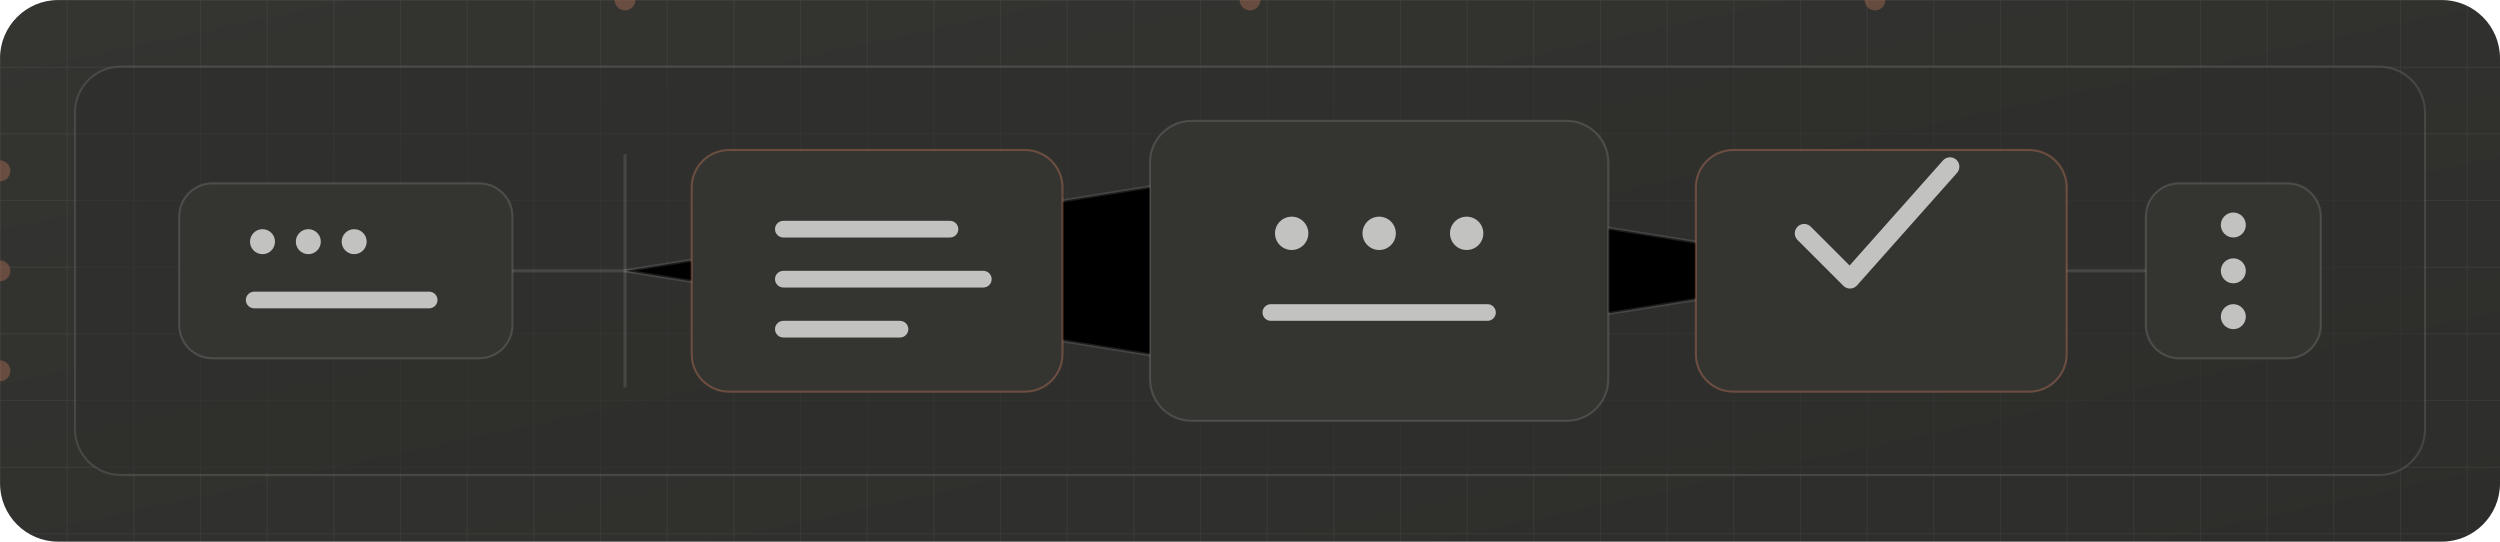
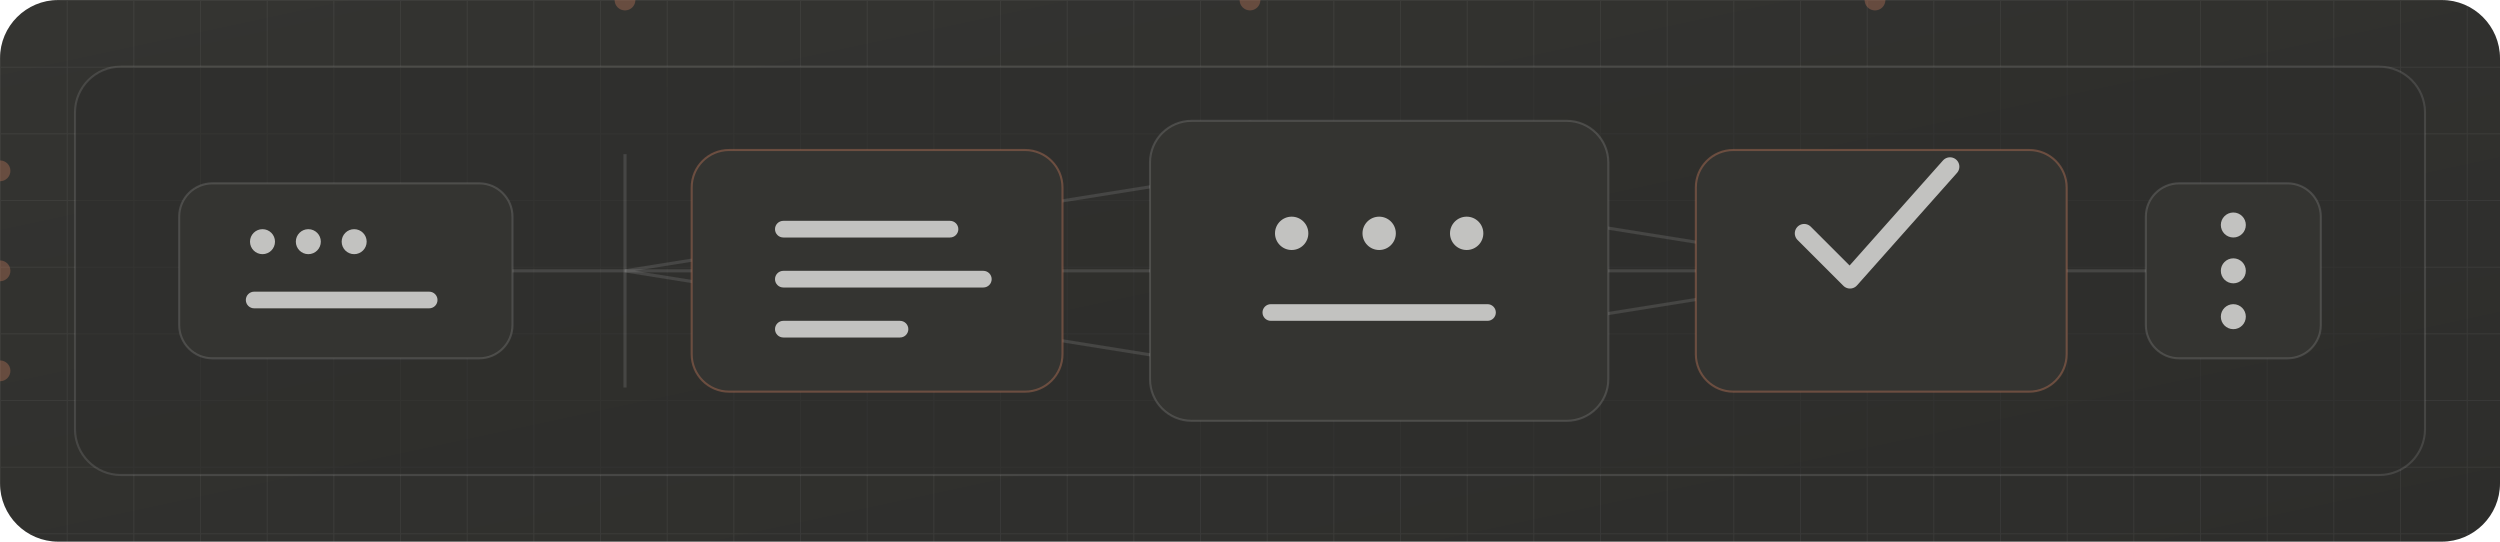
<svg xmlns="http://www.w3.org/2000/svg" viewBox="0 0 1200 260" role="img" aria-label="AgentFlow process grid">
  <defs>
    <linearGradient id="bg" x1="0" y1="0" x2="1" y2="1">
      <stop offset="0" stop-color="#343431" />
      <stop offset="1" stop-color="#2d2d2b" />
    </linearGradient>
    <pattern id="grid" width="32" height="32" patternUnits="userSpaceOnUse">
      <path d="M32 0H0V32" fill="none" stroke="#f9f9f7" stroke-opacity=".055" stroke-width="1" />
    </pattern>
  </defs>
  <rect width="1200" height="260" rx="28" fill="url(#bg)" />
  <rect width="1200" height="260" rx="28" fill="url(#grid)" />
  <rect x="36" y="32" width="1128" height="196" rx="22" fill="#2d2d2b" fill-opacity=".58" stroke="#f9f9f7" stroke-opacity=".12" />
-   <g stroke="#f9f9f7" stroke-opacity=".12" stroke-width="1.5">
+   <g stroke="#f9f9f7" stroke-opacity=".12" stroke-width="1.5" fill="none">
    <path d="M130 130H1070" />
    <path d="M300 74V186" />
    <path d="M600 58V202" />
    <path d="M900 74V186" />
    <path d="M300 130L600 82L900 130L600 178Z" />
  </g>
  <g fill="#343431" stroke="#f9f9f7" stroke-opacity=".14">
    <rect x="86" y="88" width="160" height="84" rx="16" />
    <rect x="332" y="72" width="178" height="116" rx="18" stroke="#cc7d5e" stroke-opacity=".38" />
    <rect x="552" y="58" width="220" height="144" rx="20" />
    <rect x="814" y="72" width="178" height="116" rx="18" stroke="#cc7d5e" stroke-opacity=".38" />
    <rect x="1030" y="88" width="84" height="84" rx="16" />
  </g>
  <g fill="#f9f9f7" opacity=".72">
    <circle cx="126" cy="116" r="6" />
    <circle cx="148" cy="116" r="6" />
    <circle cx="170" cy="116" r="6" />
    <rect x="118" y="140" width="92" height="8" rx="4" />
    <rect x="372" y="106" width="88" height="8" rx="4" />
    <rect x="372" y="130" width="104" height="8" rx="4" />
    <rect x="372" y="154" width="64" height="8" rx="4" />
    <circle cx="620" cy="112" r="8" />
    <circle cx="662" cy="112" r="8" />
    <circle cx="704" cy="112" r="8" />
    <rect x="606" y="146" width="112" height="8" rx="4" />
    <path d="M866 112l22 22l48-54" stroke="#f9f9f7" stroke-width="9" stroke-linecap="round" stroke-linejoin="round" fill="none" />
    <circle cx="1072" cy="108" r="6" />
    <circle cx="1072" cy="130" r="6" />
    <circle cx="1072" cy="152" r="6" />
  </g>
  <g fill="#cc7d5e" opacity=".34">
    <circle r="5" cy="130">
      <animate attributeName="cx" values="116;1084" dur="7.4s" repeatCount="indefinite" />
      <animate attributeName="opacity" values="0;.34;.34;0" dur="7.4s" repeatCount="indefinite" />
    </circle>
    <circle r="5" cy="82">
      <animate attributeName="cx" values="300;900" dur="6.8s" begin="-1.3s" repeatCount="indefinite" />
      <animate attributeName="opacity" values="0;.32;.32;0" dur="6.8s" begin="-1.3s" repeatCount="indefinite" />
    </circle>
    <circle r="5" cy="178">
      <animate attributeName="cx" values="900;300" dur="7.9s" begin="-3s" repeatCount="indefinite" />
      <animate attributeName="opacity" values="0;.3;.3;0" dur="7.9s" begin="-3s" repeatCount="indefinite" />
    </circle>
    <circle r="5" cx="300">
      <animate attributeName="cy" values="74;186" dur="5.6s" begin="-0.8s" repeatCount="indefinite" />
      <animate attributeName="opacity" values="0;.3;.3;0" dur="5.6s" begin="-0.8s" repeatCount="indefinite" />
    </circle>
    <circle r="5" cx="600">
      <animate attributeName="cy" values="58;202" dur="6.2s" begin="-2.6s" repeatCount="indefinite" />
      <animate attributeName="opacity" values="0;.34;.34;0" dur="6.2s" begin="-2.6s" repeatCount="indefinite" />
    </circle>
    <circle r="5" cx="900">
      <animate attributeName="cy" values="186;74" dur="5.9s" begin="-4.2s" repeatCount="indefinite" />
      <animate attributeName="opacity" values="0;.3;.3;0" dur="5.9s" begin="-4.2s" repeatCount="indefinite" />
    </circle>
  </g>
</svg>
